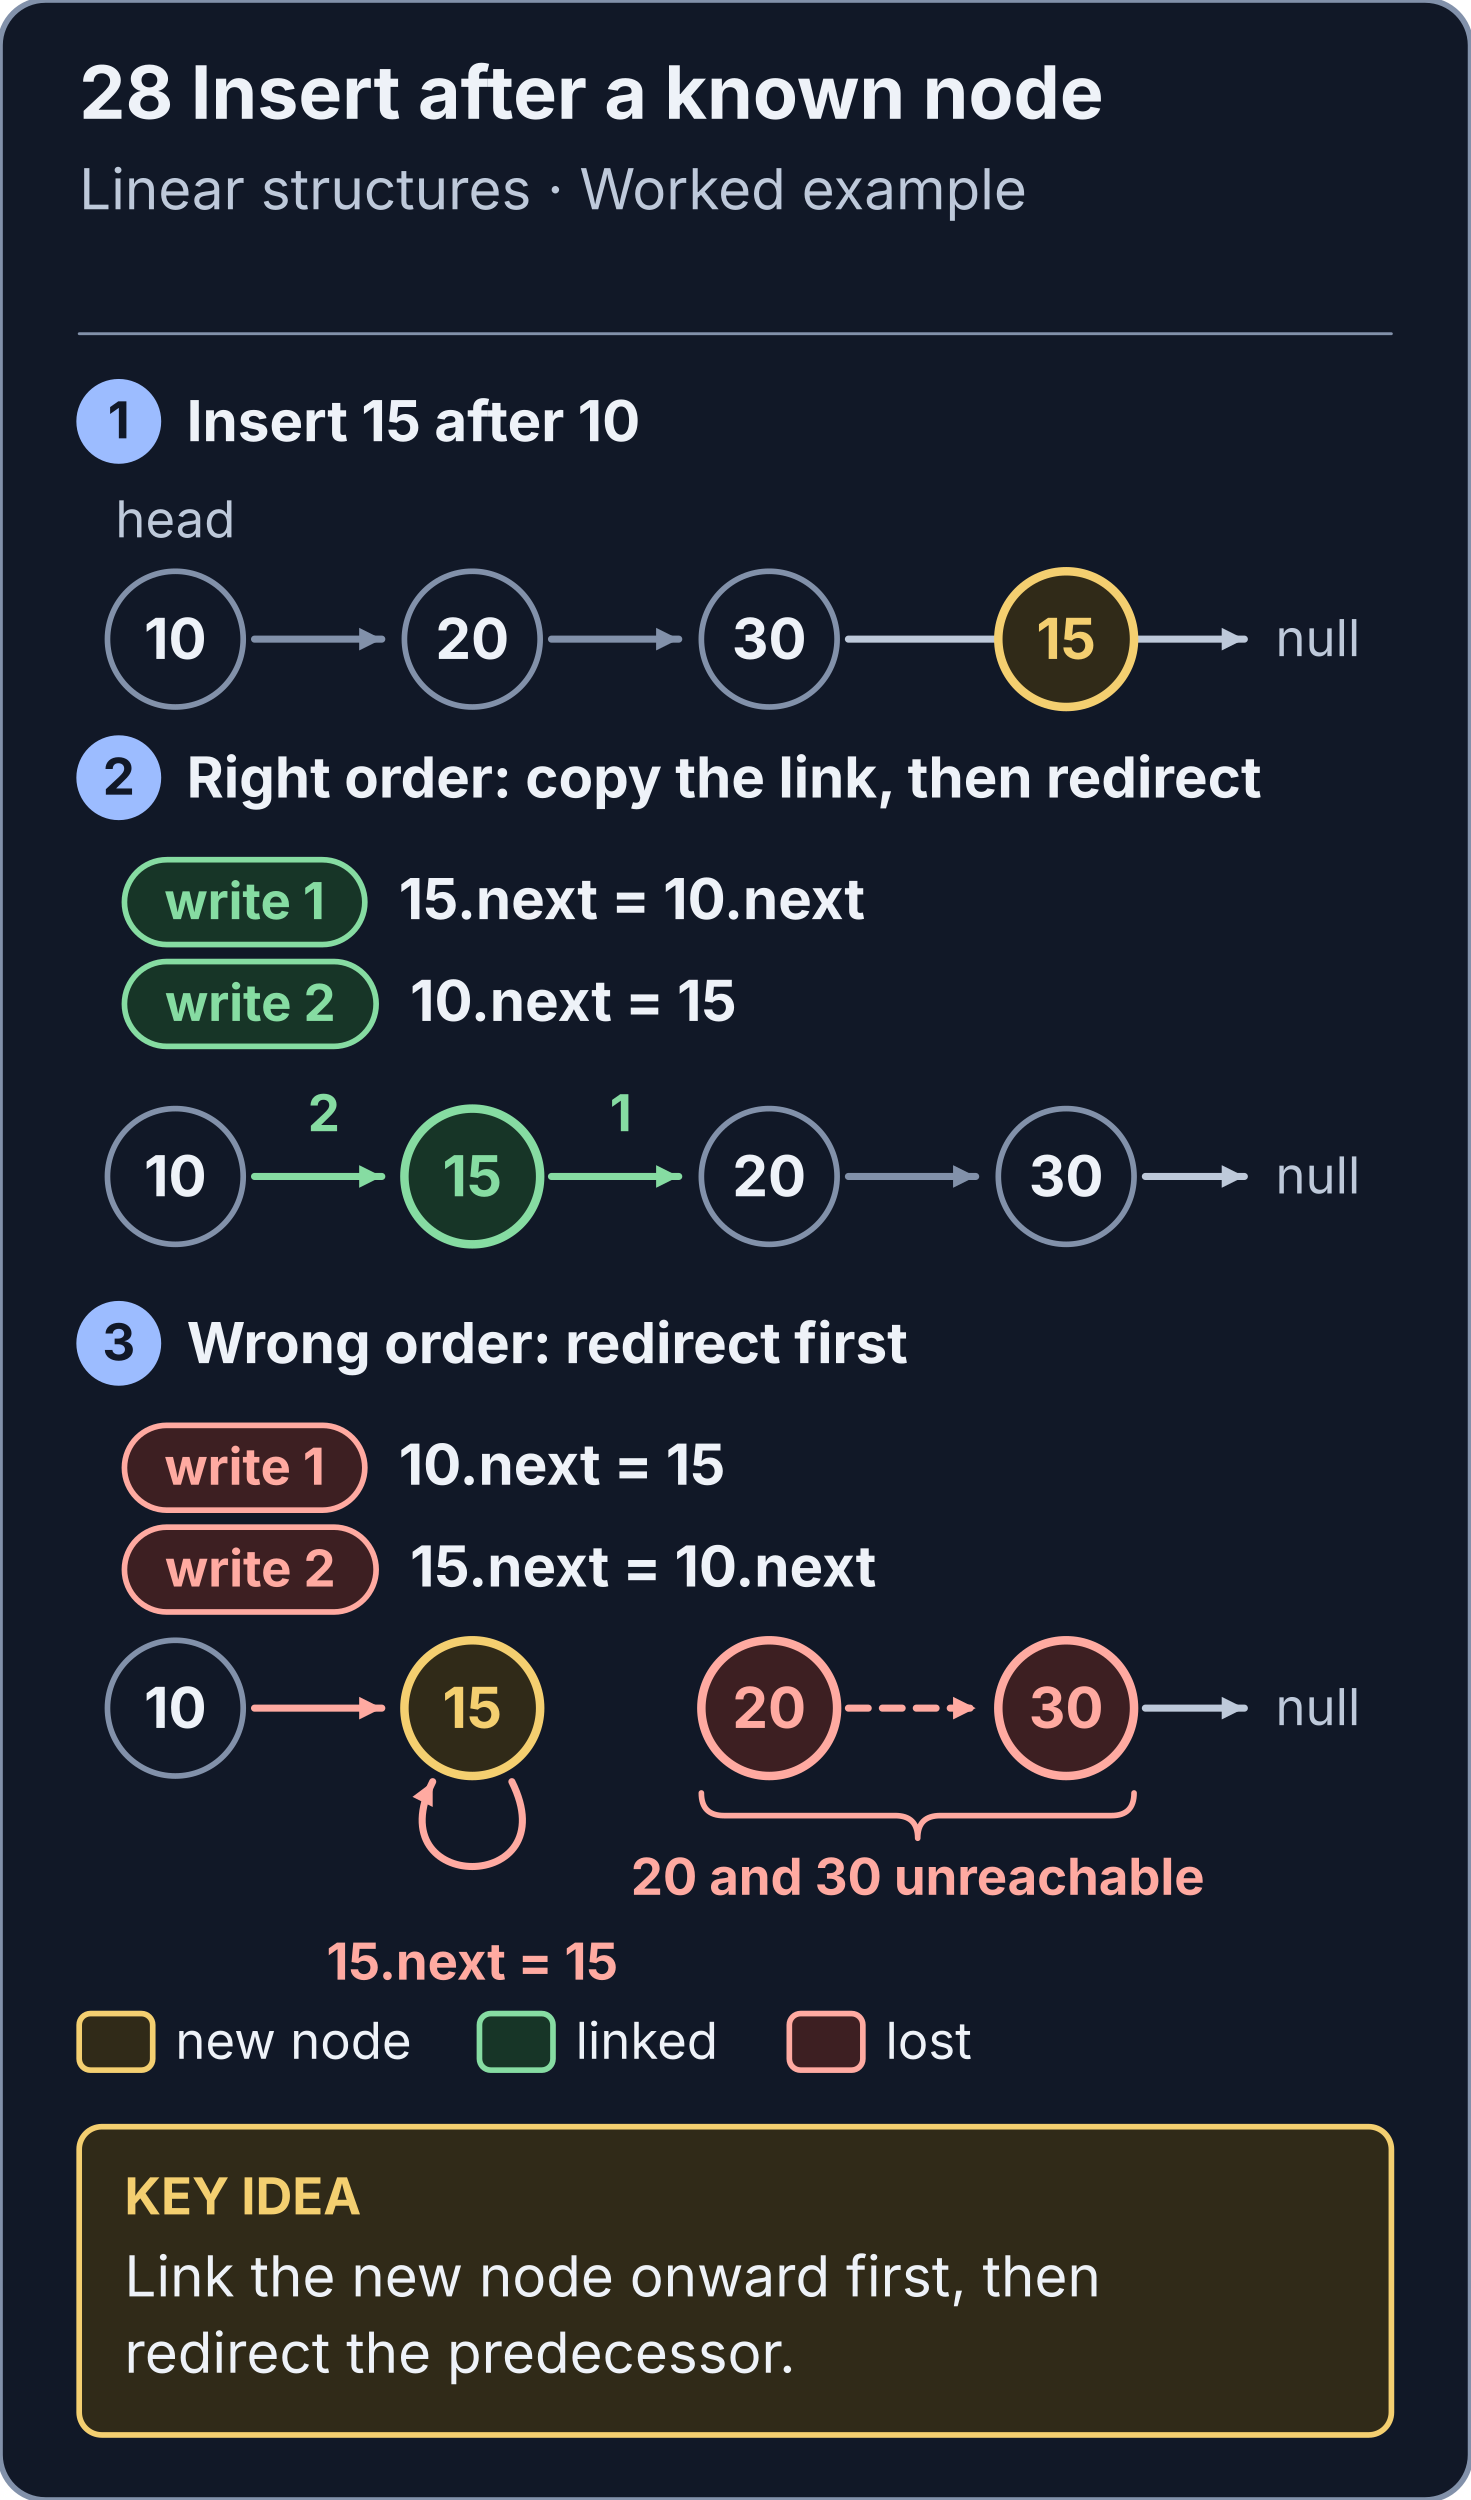
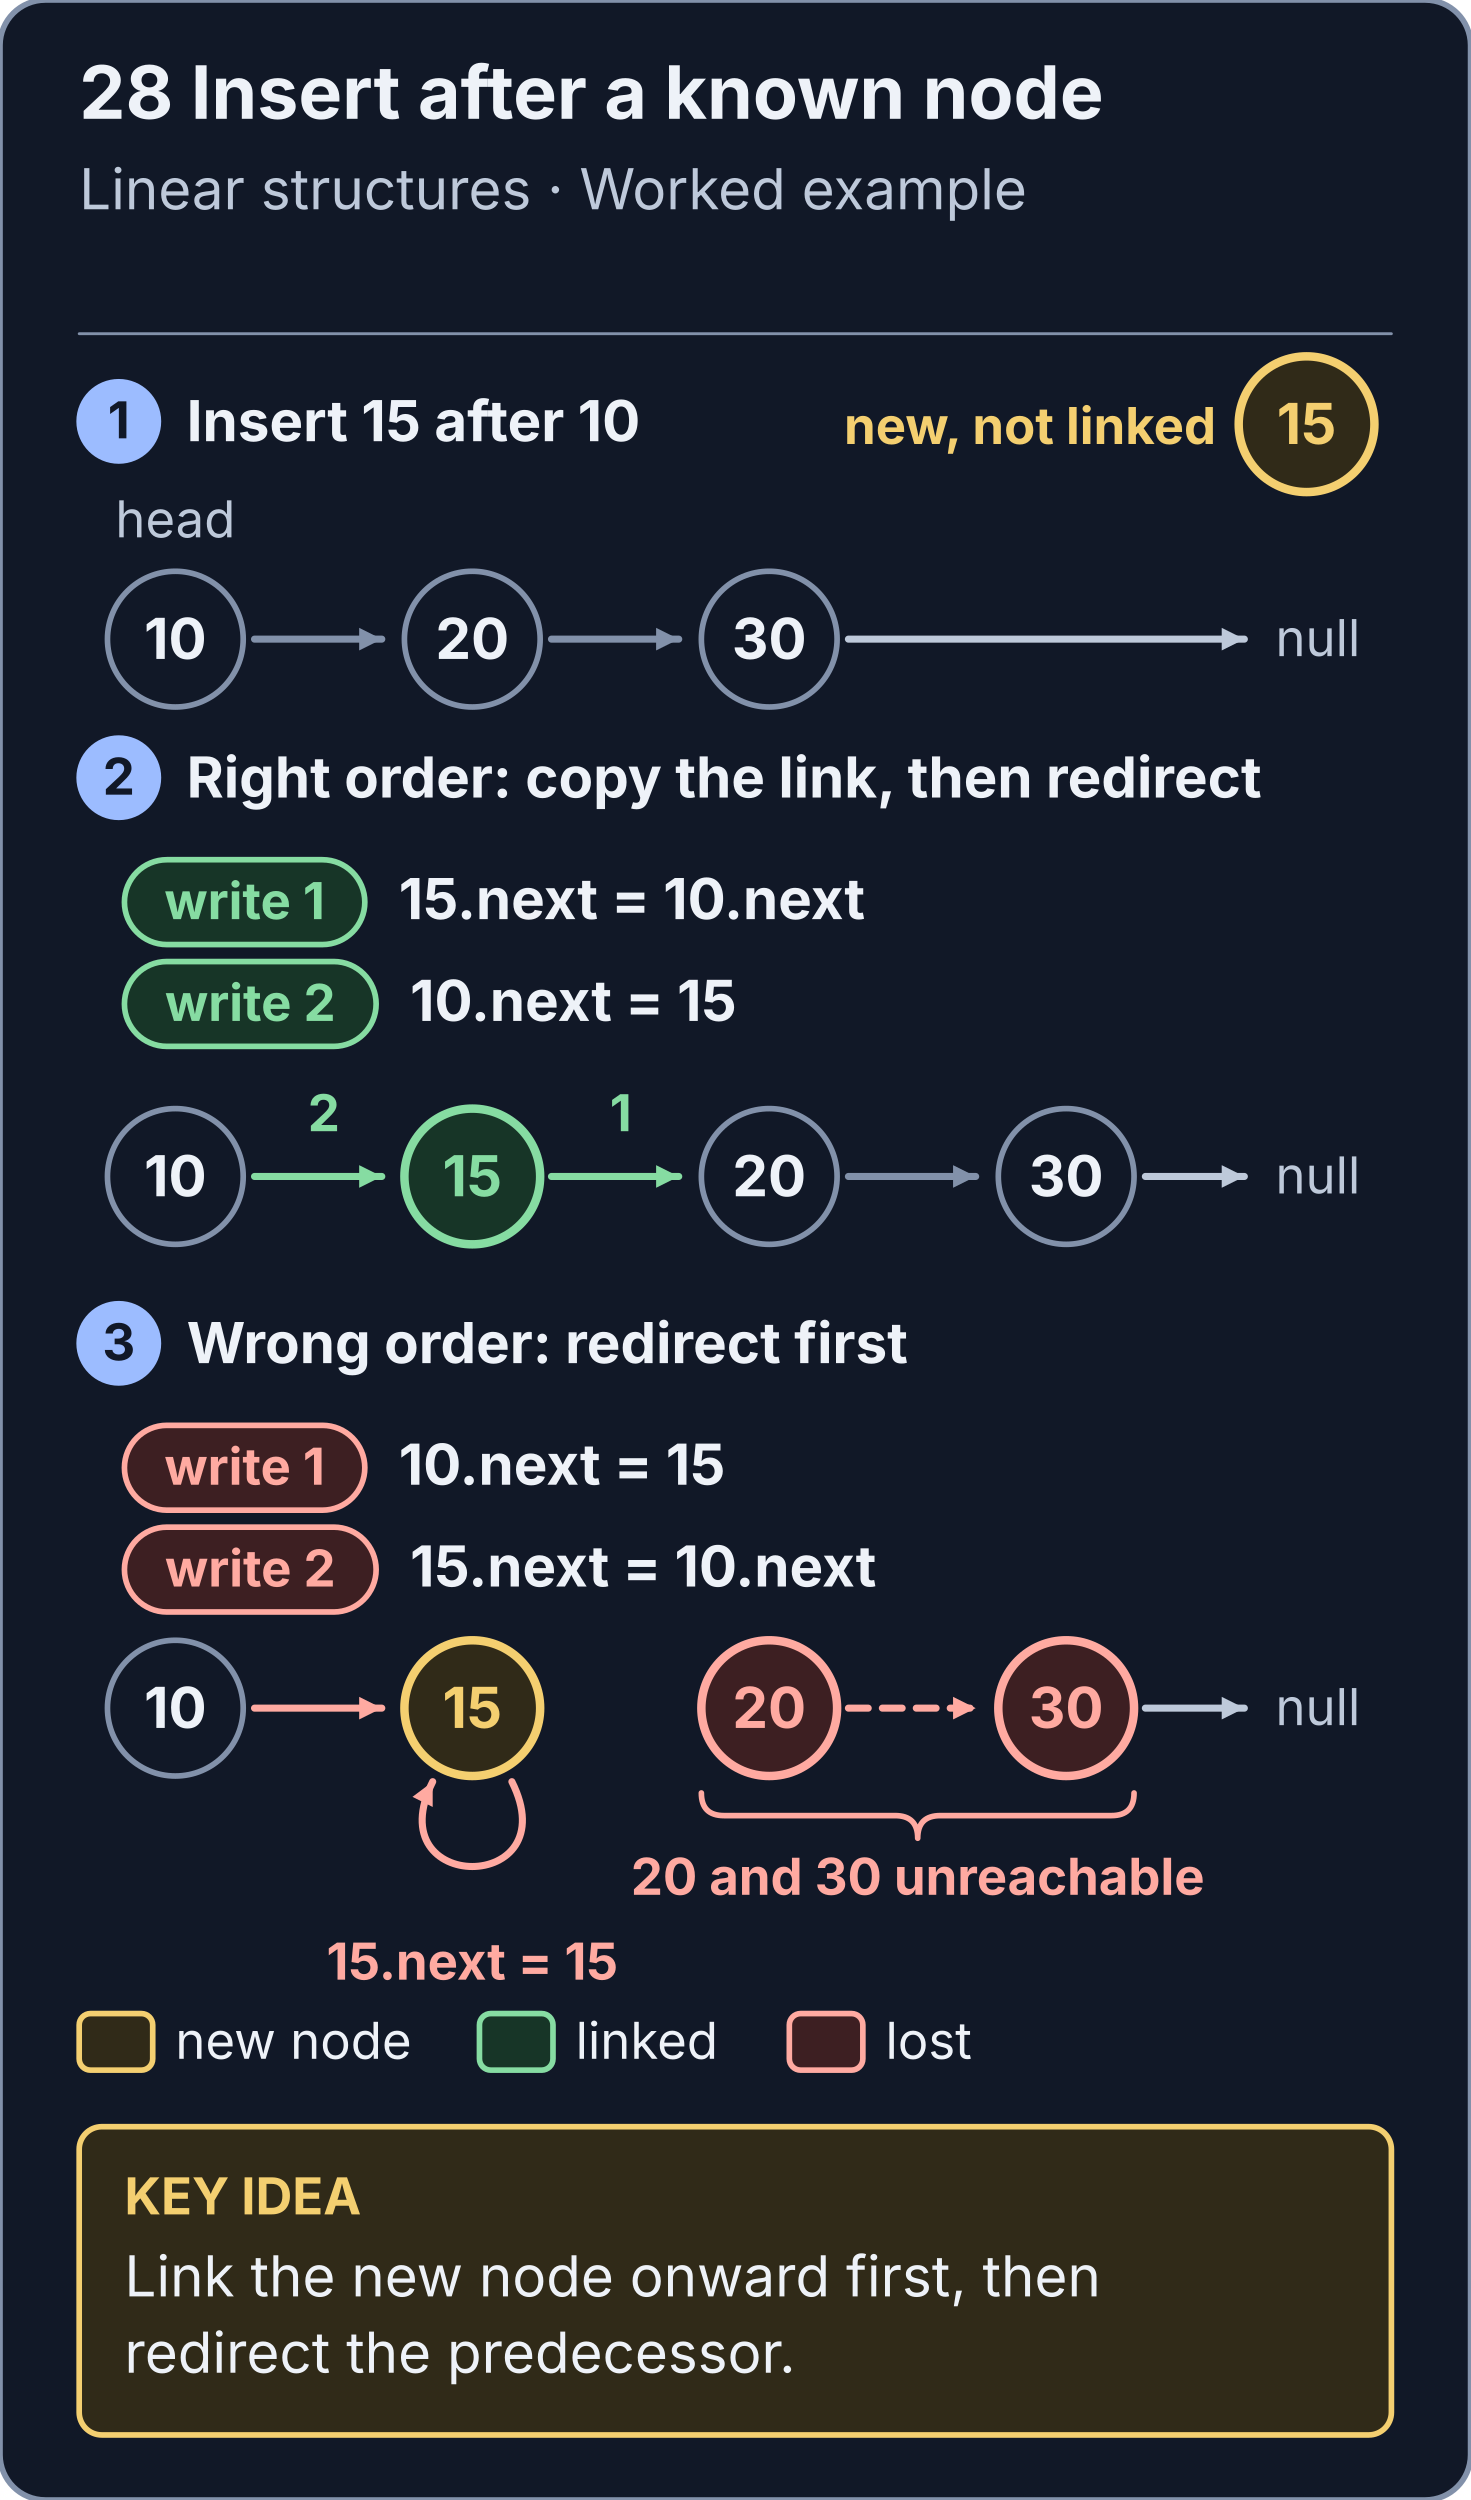
<svg xmlns="http://www.w3.org/2000/svg" viewBox="0 0 520 884" width="520" height="884" role="img" aria-labelledby="title desc">
  <style>text{font-family:system-ui,-apple-system,BlinkMacSystemFont,"Segoe UI",sans-serif} line,path{stroke-linecap:round;stroke-linejoin:round}</style>
  <defs>
    <marker id="singly-insert-after-paper-arrow" markerWidth="9" markerHeight="9" refX="8" refY="4" orient="auto" markerUnits="userSpaceOnUse">
      <path d="M 0 0 L 8 4 L 0 8 Z" fill="#111827" />
    </marker>
    <marker id="singly-insert-after-ink-arrow" markerWidth="9" markerHeight="9" refX="8" refY="4" orient="auto" markerUnits="userSpaceOnUse">
      <path d="M 0 0 L 8 4 L 0 8 Z" fill="#eef2f8" />
    </marker>
    <marker id="singly-insert-after-muted-arrow" markerWidth="9" markerHeight="9" refX="8" refY="4" orient="auto" markerUnits="userSpaceOnUse">
      <path d="M 0 0 L 8 4 L 0 8 Z" fill="#bec9da" />
    </marker>
    <marker id="singly-insert-after-line-arrow" markerWidth="9" markerHeight="9" refX="8" refY="4" orient="auto" markerUnits="userSpaceOnUse">
      <path d="M 0 0 L 8 4 L 0 8 Z" fill="#8291aa" />
    </marker>
    <marker id="singly-insert-after-blue-arrow" markerWidth="9" markerHeight="9" refX="8" refY="4" orient="auto" markerUnits="userSpaceOnUse">
      <path d="M 0 0 L 8 4 L 0 8 Z" fill="#9cbcff" />
    </marker>
    <marker id="singly-insert-after-soft-arrow" markerWidth="9" markerHeight="9" refX="8" refY="4" orient="auto" markerUnits="userSpaceOnUse">
      <path d="M 0 0 L 8 4 L 0 8 Z" fill="#203455" />
    </marker>
    <marker id="singly-insert-after-note-arrow" markerWidth="9" markerHeight="9" refX="8" refY="4" orient="auto" markerUnits="userSpaceOnUse">
      <path d="M 0 0 L 8 4 L 0 8 Z" fill="#302a18" />
    </marker>
    <marker id="singly-insert-after-gold-arrow" markerWidth="9" markerHeight="9" refX="8" refY="4" orient="auto" markerUnits="userSpaceOnUse">
      <path d="M 0 0 L 8 4 L 0 8 Z" fill="#f4cf70" />
    </marker>
    <marker id="singly-insert-after-red-arrow" markerWidth="9" markerHeight="9" refX="8" refY="4" orient="auto" markerUnits="userSpaceOnUse">
      <path d="M 0 0 L 8 4 L 0 8 Z" fill="#ffaaa1" />
    </marker>
    <marker id="singly-insert-after-panel-arrow" markerWidth="9" markerHeight="9" refX="8" refY="4" orient="auto" markerUnits="userSpaceOnUse">
      <path d="M 0 0 L 8 4 L 0 8 Z" fill="#192333" />
    </marker>
    <marker id="singly-insert-after-green-arrow" markerWidth="9" markerHeight="9" refX="8" refY="4" orient="auto" markerUnits="userSpaceOnUse">
      <path d="M 0 0 L 8 4 L 0 8 Z" fill="#86dca2" />
    </marker>
    <marker id="singly-insert-after-mint-arrow" markerWidth="9" markerHeight="9" refX="8" refY="4" orient="auto" markerUnits="userSpaceOnUse">
      <path d="M 0 0 L 8 4 L 0 8 Z" fill="#173527" />
    </marker>
    <marker id="singly-insert-after-violet-arrow" markerWidth="9" markerHeight="9" refX="8" refY="4" orient="auto" markerUnits="userSpaceOnUse">
      <path d="M 0 0 L 8 4 L 0 8 Z" fill="#cdb6ff" />
    </marker>
    <marker id="singly-insert-after-lilac-arrow" markerWidth="9" markerHeight="9" refX="8" refY="4" orient="auto" markerUnits="userSpaceOnUse">
      <path d="M 0 0 L 8 4 L 0 8 Z" fill="#2a2346" />
    </marker>
    <marker id="singly-insert-after-rose-arrow" markerWidth="9" markerHeight="9" refX="8" refY="4" orient="auto" markerUnits="userSpaceOnUse">
      <path d="M 0 0 L 8 4 L 0 8 Z" fill="#3d1f22" />
    </marker>
  </defs>
  <rect x="0" y="0" width="520" height="884" rx="16" fill="#111827" stroke="#8291aa" stroke-width="2" />
  <text x="28" y="42" font-size="26" fill="#eef2f8" text-anchor="start" font-weight="700">28  Insert after a known node</text>
  <text x="28" y="74" font-size="20" fill="#bec9da" text-anchor="start" font-weight="400">Linear structures · Worked example</text>
  <line x1="28" y1="118" x2="492" y2="118" stroke="#8291aa" stroke-width="1" />
  <circle cx="42" cy="149" r="14" fill="#9cbcff" stroke="#9cbcff" stroke-width="2" />
  <text x="42" y="155" font-size="18" fill="#111827" text-anchor="middle" font-weight="700">1</text>
  <text x="66" y="156" font-size="20" fill="#eef2f8" text-anchor="start" font-weight="700">Insert 15 after 10</text>
  <circle cx="62" cy="226" r="24" fill="#111827" stroke="#8291aa" stroke-width="2" />
  <text x="62" y="233" font-size="20" fill="#eef2f8" text-anchor="middle" font-weight="700">10</text>
  <circle cx="167" cy="226" r="24" fill="#111827" stroke="#8291aa" stroke-width="2" />
  <text x="167" y="233" font-size="20" fill="#eef2f8" text-anchor="middle" font-weight="700">20</text>
  <circle cx="272" cy="226" r="24" fill="#111827" stroke="#8291aa" stroke-width="2" />
  <text x="272" y="233" font-size="20" fill="#eef2f8" text-anchor="middle" font-weight="700">30</text>
  <text x="62" y="190" font-size="18" fill="#bec9da" text-anchor="middle" font-weight="400">head</text>
  <line x1="90.0" y1="226.0" x2="135.0" y2="226.0" stroke="#8291aa" stroke-width="2.5" marker-end="url(#singly-insert-after-line-arrow)" />
  <line x1="195.0" y1="226.0" x2="240.0" y2="226.0" stroke="#8291aa" stroke-width="2.5" marker-end="url(#singly-insert-after-line-arrow)" />
  <line x1="300" y1="226" x2="440" y2="226" stroke="#bec9da" stroke-width="2.5" marker-end="url(#singly-insert-after-muted-arrow)" />
  <text x="466" y="232" font-size="18" fill="#bec9da" text-anchor="middle" font-weight="400">null</text>
-   <circle cx="377" cy="226" r="24" fill="#302a18" stroke="#f4cf70" stroke-width="3" />
-   <text x="377" y="233" font-size="20" fill="#f4cf70" text-anchor="middle" font-weight="700">15</text>
+   <circle cx="462" cy="150" r="24" fill="#302a18" stroke="#f4cf70" stroke-width="3" />
+   <text x="462" y="157" font-size="20" fill="#f4cf70" text-anchor="middle" font-weight="700">15</text>
+   <text x="430" y="157" font-size="18" fill="#f4cf70" text-anchor="end" font-weight="700">new, not linked</text>
  <circle cx="42" cy="275" r="14" fill="#9cbcff" stroke="#9cbcff" stroke-width="2" />
  <text x="42" y="281" font-size="18" fill="#111827" text-anchor="middle" font-weight="700">2</text>
  <text x="66" y="282" font-size="20" fill="#eef2f8" text-anchor="start" font-weight="700">Right order: copy the link, then redirect</text>
  <rect x="44" y="304" width="85" height="30" rx="15" fill="#173527" stroke="#86dca2" stroke-width="2" />
  <text x="86.5" y="325" font-size="18" fill="#86dca2" text-anchor="middle" font-weight="700">write 1</text>
  <text x="141" y="325" font-size="20" fill="#eef2f8" text-anchor="start" font-weight="700">15.next = 10.next</text>
  <rect x="44" y="340" width="89" height="30" rx="15" fill="#173527" stroke="#86dca2" stroke-width="2" />
  <text x="88.5" y="361" font-size="18" fill="#86dca2" text-anchor="middle" font-weight="700">write 2</text>
  <text x="145" y="361" font-size="20" fill="#eef2f8" text-anchor="start" font-weight="700">10.next = 15</text>
  <circle cx="62" cy="416" r="24" fill="#111827" stroke="#8291aa" stroke-width="2" />
  <text x="62" y="423" font-size="20" fill="#eef2f8" text-anchor="middle" font-weight="700">10</text>
  <circle cx="167" cy="416" r="24" fill="#173527" stroke="#86dca2" stroke-width="3" />
  <text x="167" y="423" font-size="20" fill="#86dca2" text-anchor="middle" font-weight="700">15</text>
  <circle cx="272" cy="416" r="24" fill="#111827" stroke="#8291aa" stroke-width="2" />
  <text x="272" y="423" font-size="20" fill="#eef2f8" text-anchor="middle" font-weight="700">20</text>
  <circle cx="377" cy="416" r="24" fill="#111827" stroke="#8291aa" stroke-width="2" />
  <text x="377" y="423" font-size="20" fill="#eef2f8" text-anchor="middle" font-weight="700">30</text>
  <line x1="90.0" y1="416.0" x2="135.0" y2="416.0" stroke="#86dca2" stroke-width="2.5" marker-end="url(#singly-insert-after-green-arrow)" />
  <text x="114.5" y="400.0" font-size="18" fill="#86dca2" text-anchor="middle" font-weight="700">2</text>
  <line x1="195.0" y1="416.0" x2="240.0" y2="416.0" stroke="#86dca2" stroke-width="2.5" marker-end="url(#singly-insert-after-green-arrow)" />
  <text x="219.5" y="400.0" font-size="18" fill="#86dca2" text-anchor="middle" font-weight="700">1</text>
  <line x1="300.0" y1="416.0" x2="345.0" y2="416.0" stroke="#8291aa" stroke-width="2.5" marker-end="url(#singly-insert-after-line-arrow)" />
  <line x1="405" y1="416" x2="440" y2="416" stroke="#bec9da" stroke-width="2.5" marker-end="url(#singly-insert-after-muted-arrow)" />
  <text x="466" y="422" font-size="18" fill="#bec9da" text-anchor="middle" font-weight="400">null</text>
  <circle cx="42" cy="475" r="14" fill="#9cbcff" stroke="#9cbcff" stroke-width="2" />
  <text x="42" y="481" font-size="18" fill="#111827" text-anchor="middle" font-weight="700">3</text>
  <text x="66" y="482" font-size="20" fill="#eef2f8" text-anchor="start" font-weight="700">Wrong order: redirect first</text>
  <rect x="44" y="504" width="85" height="30" rx="15" fill="#3d1f22" stroke="#ffaaa1" stroke-width="2" />
  <text x="86.5" y="525" font-size="18" fill="#ffaaa1" text-anchor="middle" font-weight="700">write 1</text>
  <text x="141" y="525" font-size="20" fill="#eef2f8" text-anchor="start" font-weight="700">10.next = 15</text>
  <rect x="44" y="540" width="89" height="30" rx="15" fill="#3d1f22" stroke="#ffaaa1" stroke-width="2" />
  <text x="88.5" y="561" font-size="18" fill="#ffaaa1" text-anchor="middle" font-weight="700">write 2</text>
  <text x="145" y="561" font-size="20" fill="#eef2f8" text-anchor="start" font-weight="700">15.next = 10.next</text>
  <circle cx="62" cy="604" r="24" fill="#111827" stroke="#8291aa" stroke-width="2" />
  <text x="62" y="611" font-size="20" fill="#eef2f8" text-anchor="middle" font-weight="700">10</text>
  <circle cx="167" cy="604" r="24" fill="#302a18" stroke="#f4cf70" stroke-width="3" />
  <text x="167" y="611" font-size="20" fill="#f4cf70" text-anchor="middle" font-weight="700">15</text>
  <circle cx="272" cy="604" r="24" fill="#3d1f22" stroke="#ffaaa1" stroke-width="3" />
  <text x="272" y="611" font-size="20" fill="#ffaaa1" text-anchor="middle" font-weight="700">20</text>
  <circle cx="377" cy="604" r="24" fill="#3d1f22" stroke="#ffaaa1" stroke-width="3" />
  <text x="377" y="611" font-size="20" fill="#ffaaa1" text-anchor="middle" font-weight="700">30</text>
  <line x1="90.0" y1="604.0" x2="135.0" y2="604.0" stroke="#ffaaa1" stroke-width="2.5" marker-end="url(#singly-insert-after-red-arrow)" />
  <line x1="300.0" y1="604.0" x2="345.0" y2="604.0" stroke="#ffaaa1" stroke-width="2.5" stroke-dasharray="7 5" marker-end="url(#singly-insert-after-red-arrow)" />
  <line x1="405" y1="604" x2="440" y2="604" stroke="#bec9da" stroke-width="2.5" marker-end="url(#singly-insert-after-muted-arrow)" />
  <text x="466" y="610" font-size="18" fill="#bec9da" text-anchor="middle" font-weight="400">null</text>
  <path d="M 181 630 C 201 670 133 670 153 630" fill="none" stroke="#ffaaa1" stroke-width="2.5" marker-end="url(#singly-insert-after-red-arrow)" />
  <text x="167" y="700" font-size="18" fill="#ffaaa1" text-anchor="middle" font-weight="700">15.next = 15</text>
  <path d="M 248 634 Q 248 642 256 642 H 316.5 Q 324.5 642 324.5 650 Q 324.5 642 332.5 642 H 393 Q 401 642 401 634" fill="none" stroke="#ffaaa1" stroke-width="2" />
  <text x="324.5" y="670" font-size="18" fill="#ffaaa1" text-anchor="middle" font-weight="700">20 and 30 unreachable</text>
  <rect x="28" y="712" width="26" height="20" rx="4" fill="#302a18" stroke="#f4cf70" stroke-width="2" />
  <text x="62" y="728" font-size="18" fill="#eef2f8" text-anchor="start" font-weight="400">new node</text>
  <rect x="169.536" y="712" width="26" height="20" rx="4" fill="#173527" stroke="#86dca2" stroke-width="2" />
  <text x="203.536" y="728" font-size="18" fill="#eef2f8" text-anchor="start" font-weight="400">linked</text>
  <rect x="279.104" y="712" width="26" height="20" rx="4" fill="#3d1f22" stroke="#ffaaa1" stroke-width="2" />
  <text x="313.104" y="728" font-size="18" fill="#eef2f8" text-anchor="start" font-weight="400">lost</text>
  <rect x="28" y="752" width="464" height="109" rx="8" fill="#302a18" stroke="#f4cf70" stroke-width="2" />
  <text x="44" y="783" font-size="18" fill="#f4cf70" text-anchor="start" font-weight="700">KEY IDEA</text>
  <text x="44" y="812" font-size="20" fill="#eef2f8" text-anchor="start" font-weight="400">Link the new node onward first, then</text>
  <text x="44" y="839" font-size="20" fill="#eef2f8" text-anchor="start" font-weight="400">redirect the predecessor.</text>
</svg>
